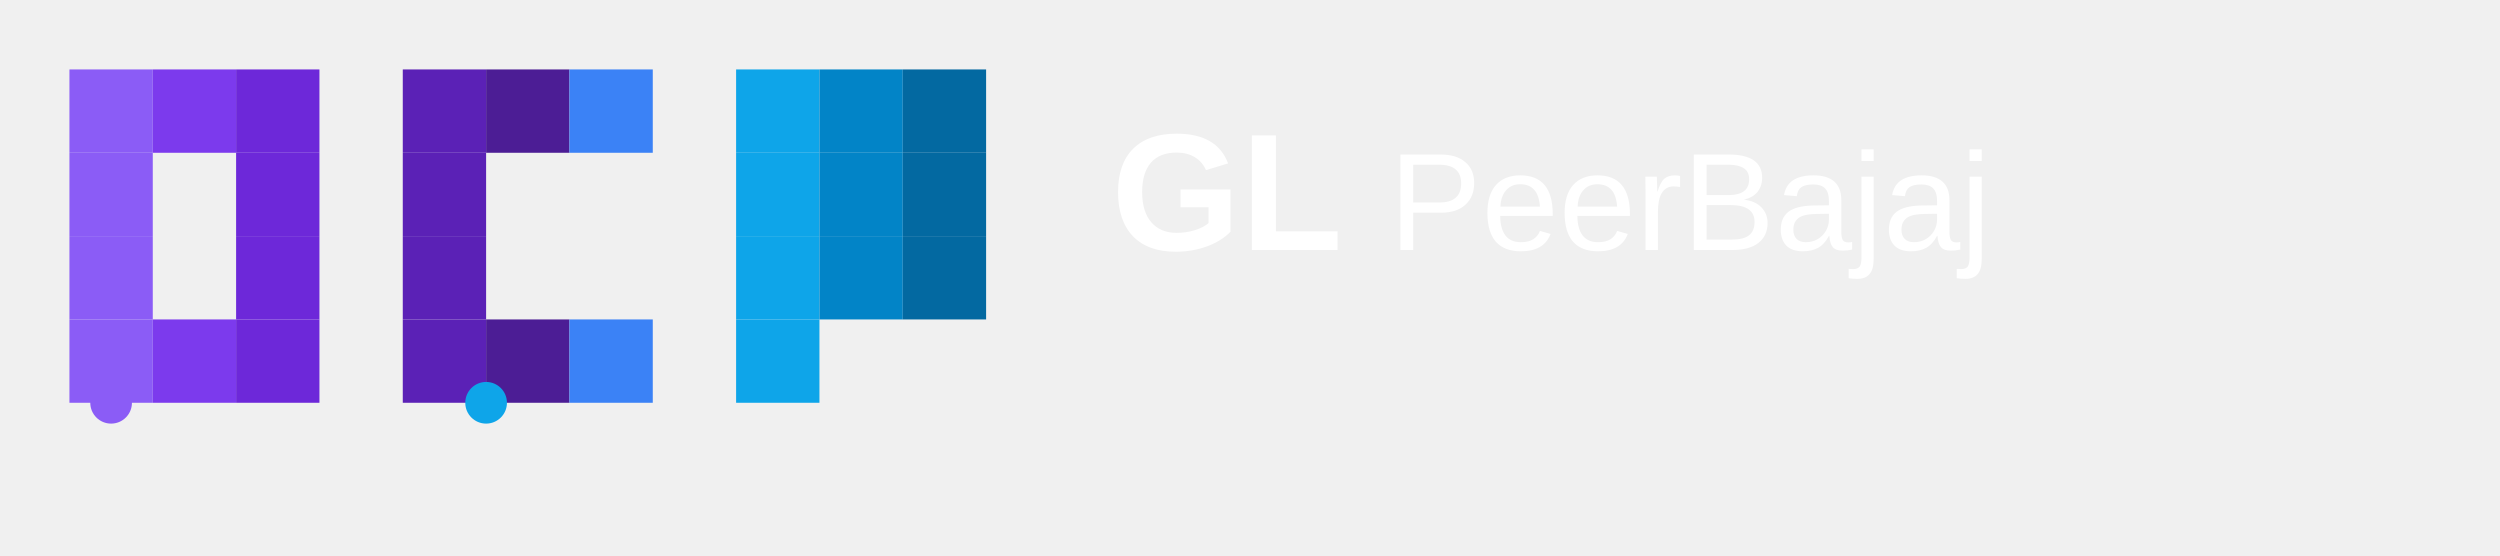
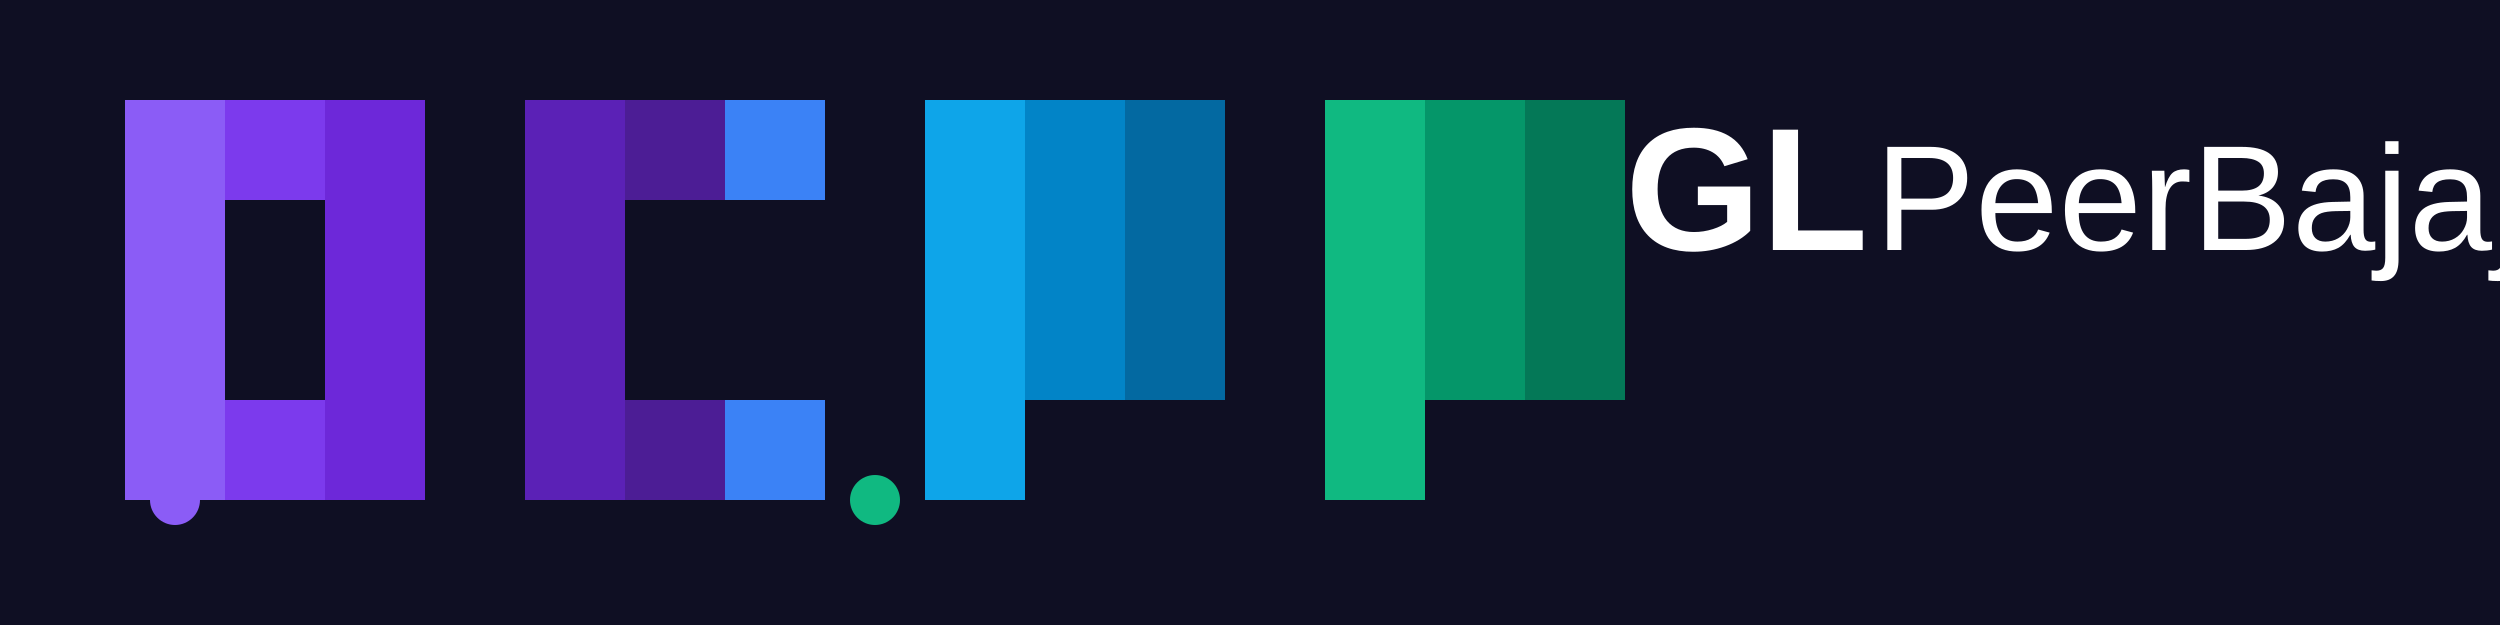
- <svg xmlns="http://www.w3.org/2000/svg" width="180" height="40" viewBox="0 0 180 40" fill="none">
-   <g transform="translate(5, 5)">
-     <rect x="0" y="0" width="6" height="6" fill="#8B5CF6" />
-     <rect x="6" y="0" width="6" height="6" fill="#7C3AED" />
-     <rect x="12" y="0" width="6" height="6" fill="#6D28D9" />
-     <rect x="0" y="6" width="6" height="6" fill="#8B5CF6" />
-     <rect x="0" y="12" width="6" height="6" fill="#8B5CF6" />
-     <rect x="0" y="18" width="6" height="6" fill="#8B5CF6" />
-     <rect x="6" y="18" width="6" height="6" fill="#7C3AED" />
-     <rect x="12" y="18" width="6" height="6" fill="#6D28D9" />
-     <rect x="12" y="12" width="6" height="6" fill="#6D28D9" />
-     <rect x="12" y="6" width="6" height="6" fill="#6D28D9" />
-     <rect x="24" y="0" width="6" height="6" fill="#5B21B6" />
-     <rect x="30" y="0" width="6" height="6" fill="#4C1D95" />
-     <rect x="36" y="0" width="6" height="6" fill="#3B82F6" />
-     <rect x="24" y="6" width="6" height="6" fill="#5B21B6" />
-     <rect x="24" y="12" width="6" height="6" fill="#5B21B6" />
-     <rect x="24" y="18" width="6" height="6" fill="#5B21B6" />
-     <rect x="30" y="18" width="6" height="6" fill="#4C1D95" />
-     <rect x="36" y="18" width="6" height="6" fill="#3B82F6" />
-     <rect x="48" y="0" width="6" height="6" fill="#0EA5E9" />
-     <rect x="54" y="0" width="6" height="6" fill="#0284C7" />
-     <rect x="60" y="0" width="6" height="6" fill="#0369A1" />
-     <rect x="48" y="6" width="6" height="6" fill="#0EA5E9" />
-     <rect x="48" y="12" width="6" height="6" fill="#0EA5E9" />
-     <rect x="48" y="18" width="6" height="6" fill="#0EA5E9" />
-     <rect x="54" y="6" width="6" height="6" fill="#0284C7" />
-     <rect x="60" y="6" width="6" height="6" fill="#0369A1" />
-     <rect x="54" y="12" width="6" height="6" fill="#0284C7" />
-     <rect x="60" y="12" width="6" height="6" fill="#0369A1" />
-     <line x1="3" y1="24" x2="30" y2="24" stroke="url(#compactLineGradient)" stroke-width="1" />
-     <circle cx="3" cy="24" r="1.5" fill="#8B5CF6" />
-     <circle cx="30" cy="24" r="1.5" fill="#0EA5E9" />
+ <svg xmlns="http://www.w3.org/2000/svg" width="200" height="50" viewBox="0 0 200 50" fill="none">
+   <rect width="200" height="50" fill="#0F0F23" />
+   <g transform="translate(10, 8)">
+     <rect x="0" y="0" width="8" height="8" fill="#8B5CF6" />
+     <rect x="8" y="0" width="8" height="8" fill="#7C3AED" />
+     <rect x="16" y="0" width="8" height="8" fill="#6D28D9" />
+     <rect x="0" y="8" width="8" height="8" fill="#8B5CF6" />
+     <rect x="0" y="16" width="8" height="8" fill="#8B5CF6" />
+     <rect x="0" y="24" width="8" height="8" fill="#8B5CF6" />
+     <rect x="8" y="24" width="8" height="8" fill="#7C3AED" />
+     <rect x="16" y="24" width="8" height="8" fill="#6D28D9" />
+     <rect x="16" y="16" width="8" height="8" fill="#6D28D9" />
+     <rect x="16" y="8" width="8" height="8" fill="#6D28D9" />
+     <rect x="32" y="0" width="8" height="8" fill="#5B21B6" />
+     <rect x="40" y="0" width="8" height="8" fill="#4C1D95" />
+     <rect x="48" y="0" width="8" height="8" fill="#3B82F6" />
+     <rect x="32" y="8" width="8" height="8" fill="#5B21B6" />
+     <rect x="32" y="16" width="8" height="8" fill="#5B21B6" />
+     <rect x="32" y="24" width="8" height="8" fill="#5B21B6" />
+     <rect x="40" y="24" width="8" height="8" fill="#4C1D95" />
+     <rect x="48" y="24" width="8" height="8" fill="#3B82F6" />
+     <rect x="64" y="0" width="8" height="8" fill="#0EA5E9" />
+     <rect x="72" y="0" width="8" height="8" fill="#0284C7" />
+     <rect x="80" y="0" width="8" height="8" fill="#0369A1" />
+     <rect x="64" y="8" width="8" height="8" fill="#0EA5E9" />
+     <rect x="64" y="16" width="8" height="8" fill="#0EA5E9" />
+     <rect x="64" y="24" width="8" height="8" fill="#0EA5E9" />
+     <rect x="72" y="8" width="8" height="8" fill="#0284C7" />
+     <rect x="80" y="8" width="8" height="8" fill="#0369A1" />
+     <rect x="72" y="16" width="8" height="8" fill="#0284C7" />
+     <rect x="80" y="16" width="8" height="8" fill="#0369A1" />
+     <rect x="96" y="0" width="8" height="8" fill="#10B981" />
+     <rect x="104" y="0" width="8" height="8" fill="#059669" />
+     <rect x="112" y="0" width="8" height="8" fill="#047857" />
+     <rect x="96" y="8" width="8" height="8" fill="#10B981" />
+     <rect x="96" y="16" width="8" height="8" fill="#10B981" />
+     <rect x="96" y="24" width="8" height="8" fill="#10B981" />
+     <rect x="104" y="8" width="8" height="8" fill="#059669" />
+     <rect x="112" y="8" width="8" height="8" fill="#047857" />
+     <rect x="104" y="16" width="8" height="8" fill="#059669" />
+     <rect x="112" y="16" width="8" height="8" fill="#047857" />
+     <line x1="4" y1="32" x2="60" y2="32" stroke="url(#compactCircuitGradient)" stroke-width="2" />
+     <circle cx="4" cy="32" r="2" fill="#8B5CF6" />
+     <circle cx="60" cy="32" r="2" fill="#10B981" />
  </g>
-   <text x="80" y="18" font-family="Arial, sans-serif" font-size="12" font-weight="bold" fill="white">GL</text>
-   <text x="100" y="18" font-family="Arial, sans-serif" font-size="10" font-weight="400" fill="white">PeerBajaj</text>
+   <text x="130" y="20" font-family="Arial, sans-serif" font-size="14" font-weight="bold" fill="white">GL</text>
+   <text x="150" y="20" font-family="Arial, sans-serif" font-size="12" font-weight="400" fill="white">PeerBajaj</text>
  <defs>
-     <linearGradient id="compactLineGradient" x1="0%" y1="0%" x2="100%" y2="0%">
+     <linearGradient id="compactCircuitGradient" x1="0%" y1="0%" x2="100%" y2="0%">
      <stop offset="0%" style="stop-color:#8B5CF6;stop-opacity:1" />
-       <stop offset="50%" style="stop-color:#3B82F6;stop-opacity:1" />
-       <stop offset="100%" style="stop-color:#0EA5E9;stop-opacity:1" />
+       <stop offset="25%" style="stop-color:#3B82F6;stop-opacity:1" />
+       <stop offset="50%" style="stop-color:#0EA5E9;stop-opacity:1" />
+       <stop offset="75%" style="stop-color:#10B981;stop-opacity:1" />
+       <stop offset="100%" style="stop-color:#059669;stop-opacity:1" />
    </linearGradient>
  </defs>
</svg>
